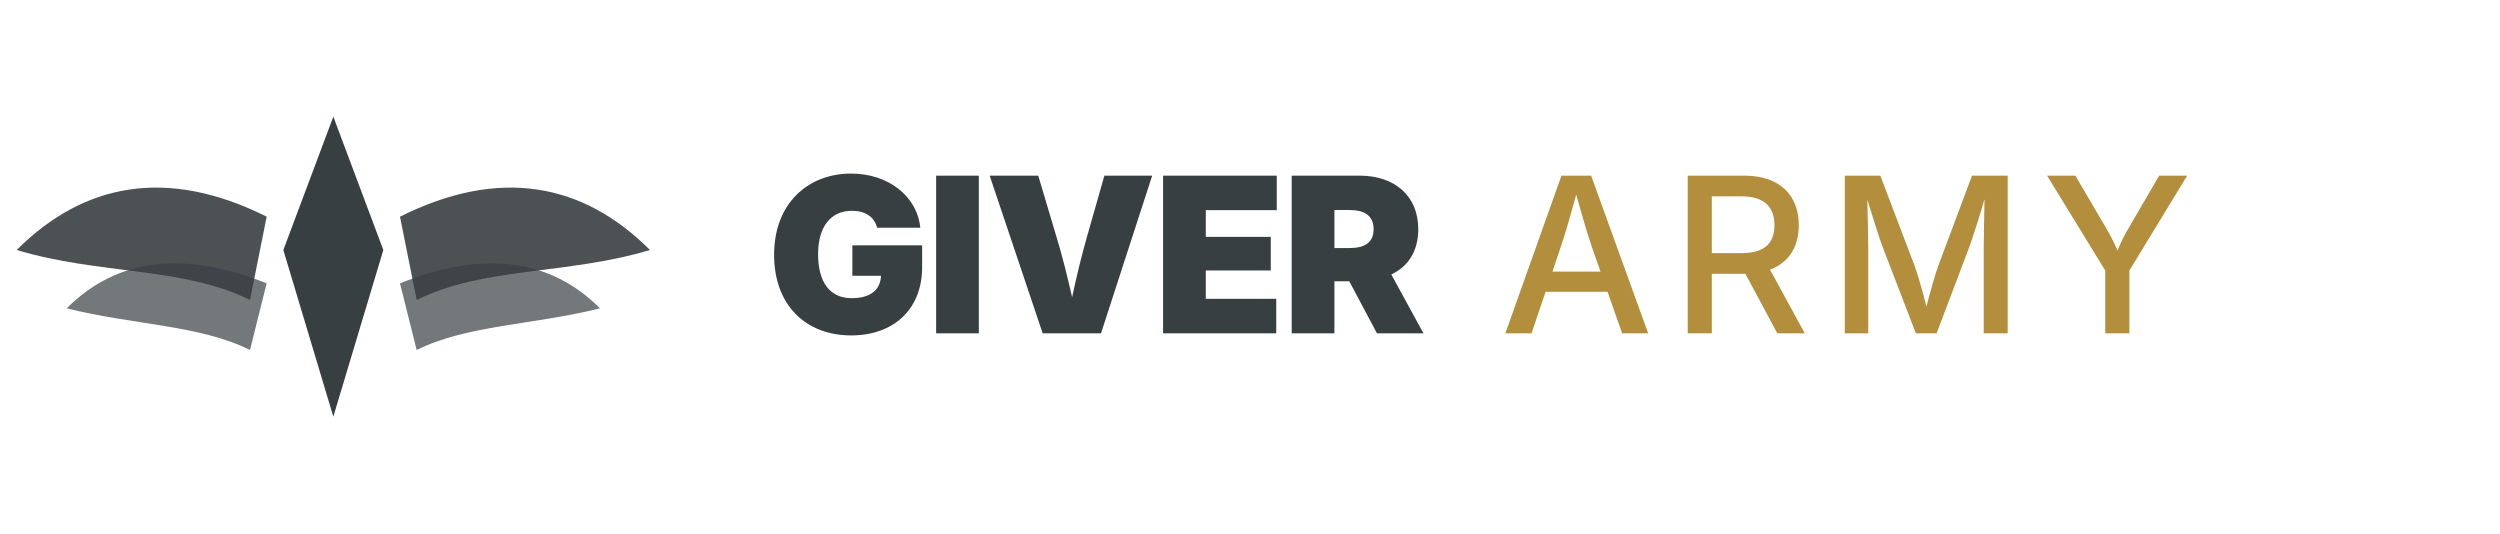
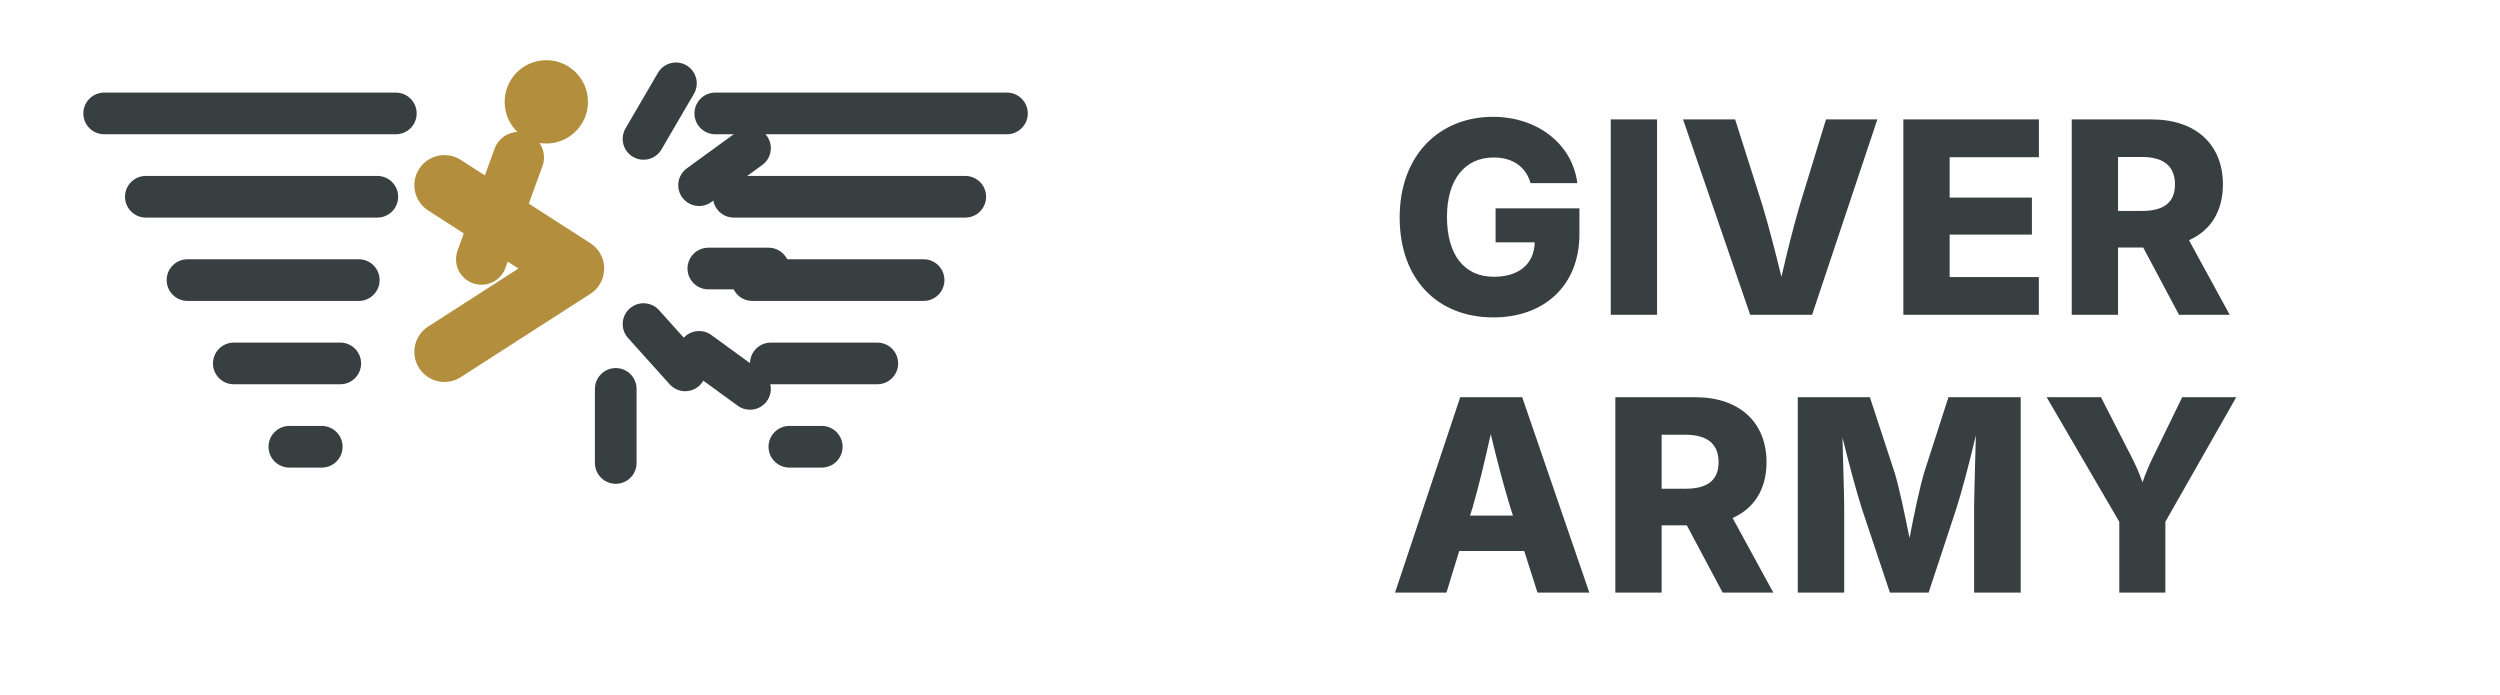
- <svg xmlns="http://www.w3.org/2000/svg" viewBox="0 0 300 64" width="300" height="64" role="img" aria-label="Giver Army">
+ <svg xmlns="http://www.w3.org/2000/svg" viewBox="0 0 540 150" width="540" height="150" role="img" aria-label="Giver Army">
  <g fill="#383F41">
-     <path d="M40 14 L46 30 L40 50 L34 30 Z" />
-     <path d="M48 26 C 60 20 70 22 78 30 C 68 33 58 32 50 36 Z" opacity="0.9" />
-     <path d="M48 34 C 58 30 66 31 72 37 C 64 39 56 39 50 42 Z" opacity="0.7" />
-     <path d="M32 26 C 20 20 10 22 2 30 C 12 33 22 32 30 36 Z" opacity="0.9" />
-     <path d="M32 34 C 22 30 14 31 8 37 C 16 39 24 39 30 42 Z" opacity="0.7" />
+     <rect x="18" y="20" width="72" height="9" rx="4.5" />
+     <rect x="27" y="38" width="59" height="9" rx="4.5" />
+     <rect x="36" y="56" width="46" height="9" rx="4.5" />
+     <rect x="46" y="74" width="32" height="9" rx="4.5" />
+     <rect x="58" y="92" width="16" height="9" rx="4.5" />
+     <rect x="150" y="20" width="72" height="9" rx="4.5" />
+     <rect x="154" y="38" width="59" height="9" rx="4.5" />
+     <rect x="158" y="56" width="46" height="9" rx="4.5" />
+     <rect x="162" y="74" width="32" height="9" rx="4.5" />
+     <rect x="166" y="92" width="16" height="9" rx="4.5" />
  </g>
-   <text x="92" y="40" font-family="Inter, sans-serif" font-weight="900" font-size="26" letter-spacing="-0.5" fill="#383F41">GIVER</text>
-   <text x="180" y="40" font-family="Inter, sans-serif" font-weight="500" font-size="26" letter-spacing="2" fill="#B38E3D">ARMY</text>
+   <g stroke="#383F41" stroke-width="9" stroke-linecap="round">
+     <line x1="139" y1="30" x2="146" y2="18" />
+     <line x1="151" y1="40" x2="162" y2="32" />
+     <line x1="153" y1="58" x2="166" y2="58" />
+     <line x1="151" y1="76" x2="162" y2="84" />
+     <line x1="133" y1="84" x2="133" y2="100" />
+     <line x1="139" y1="70" x2="148" y2="80" />
+   </g>
+   <g fill="none">
+     <circle cx="118" cy="22" r="9" fill="#B38E3D" />
+     <path d="M96 40 L124 58 L96 76" stroke="#B38E3D" stroke-width="13" stroke-linecap="round" stroke-linejoin="round" />
+     <path d="M112 34 L104 56" stroke="#B38E3D" stroke-width="11" stroke-linecap="round" />
+   </g>
+   <text x="300" y="68" font-family="Inter, sans-serif" font-weight="800" font-size="58" letter-spacing="1" fill="#383F41">GIVER</text>
+   <text x="300" y="128" font-family="Inter, sans-serif" font-weight="800" font-size="58" letter-spacing="1" fill="#383F41">ARMY</text>
</svg>
